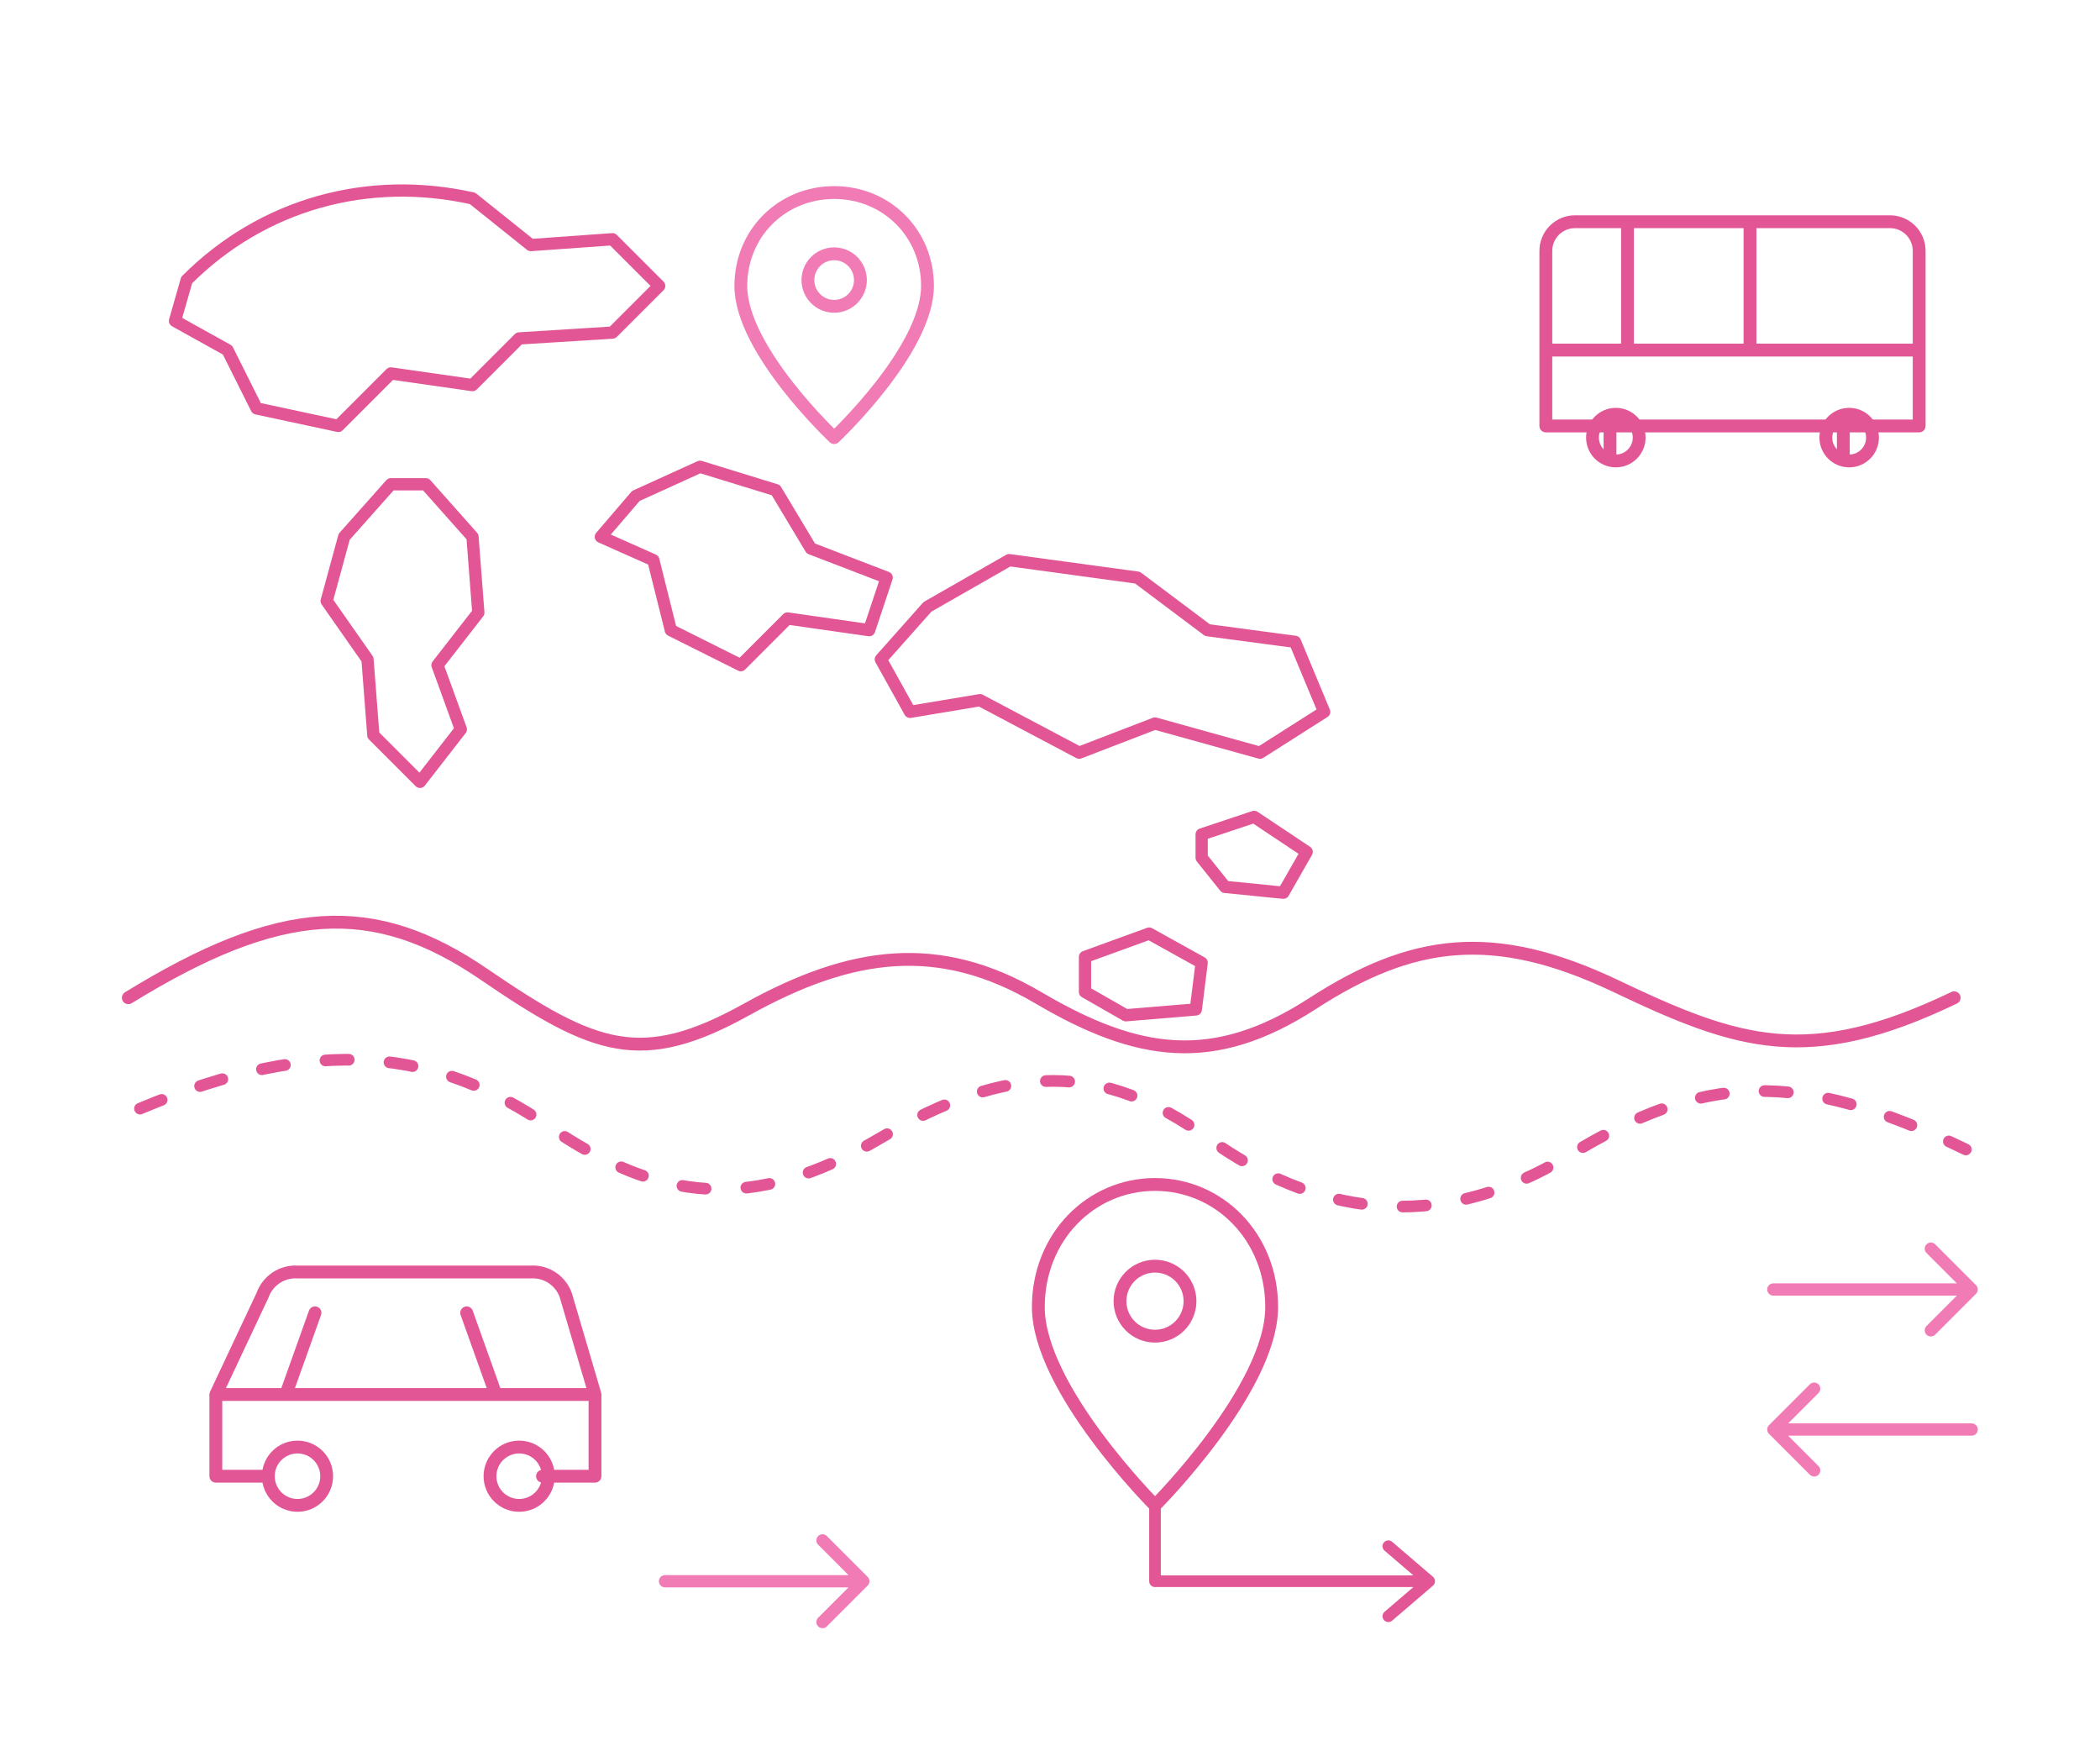
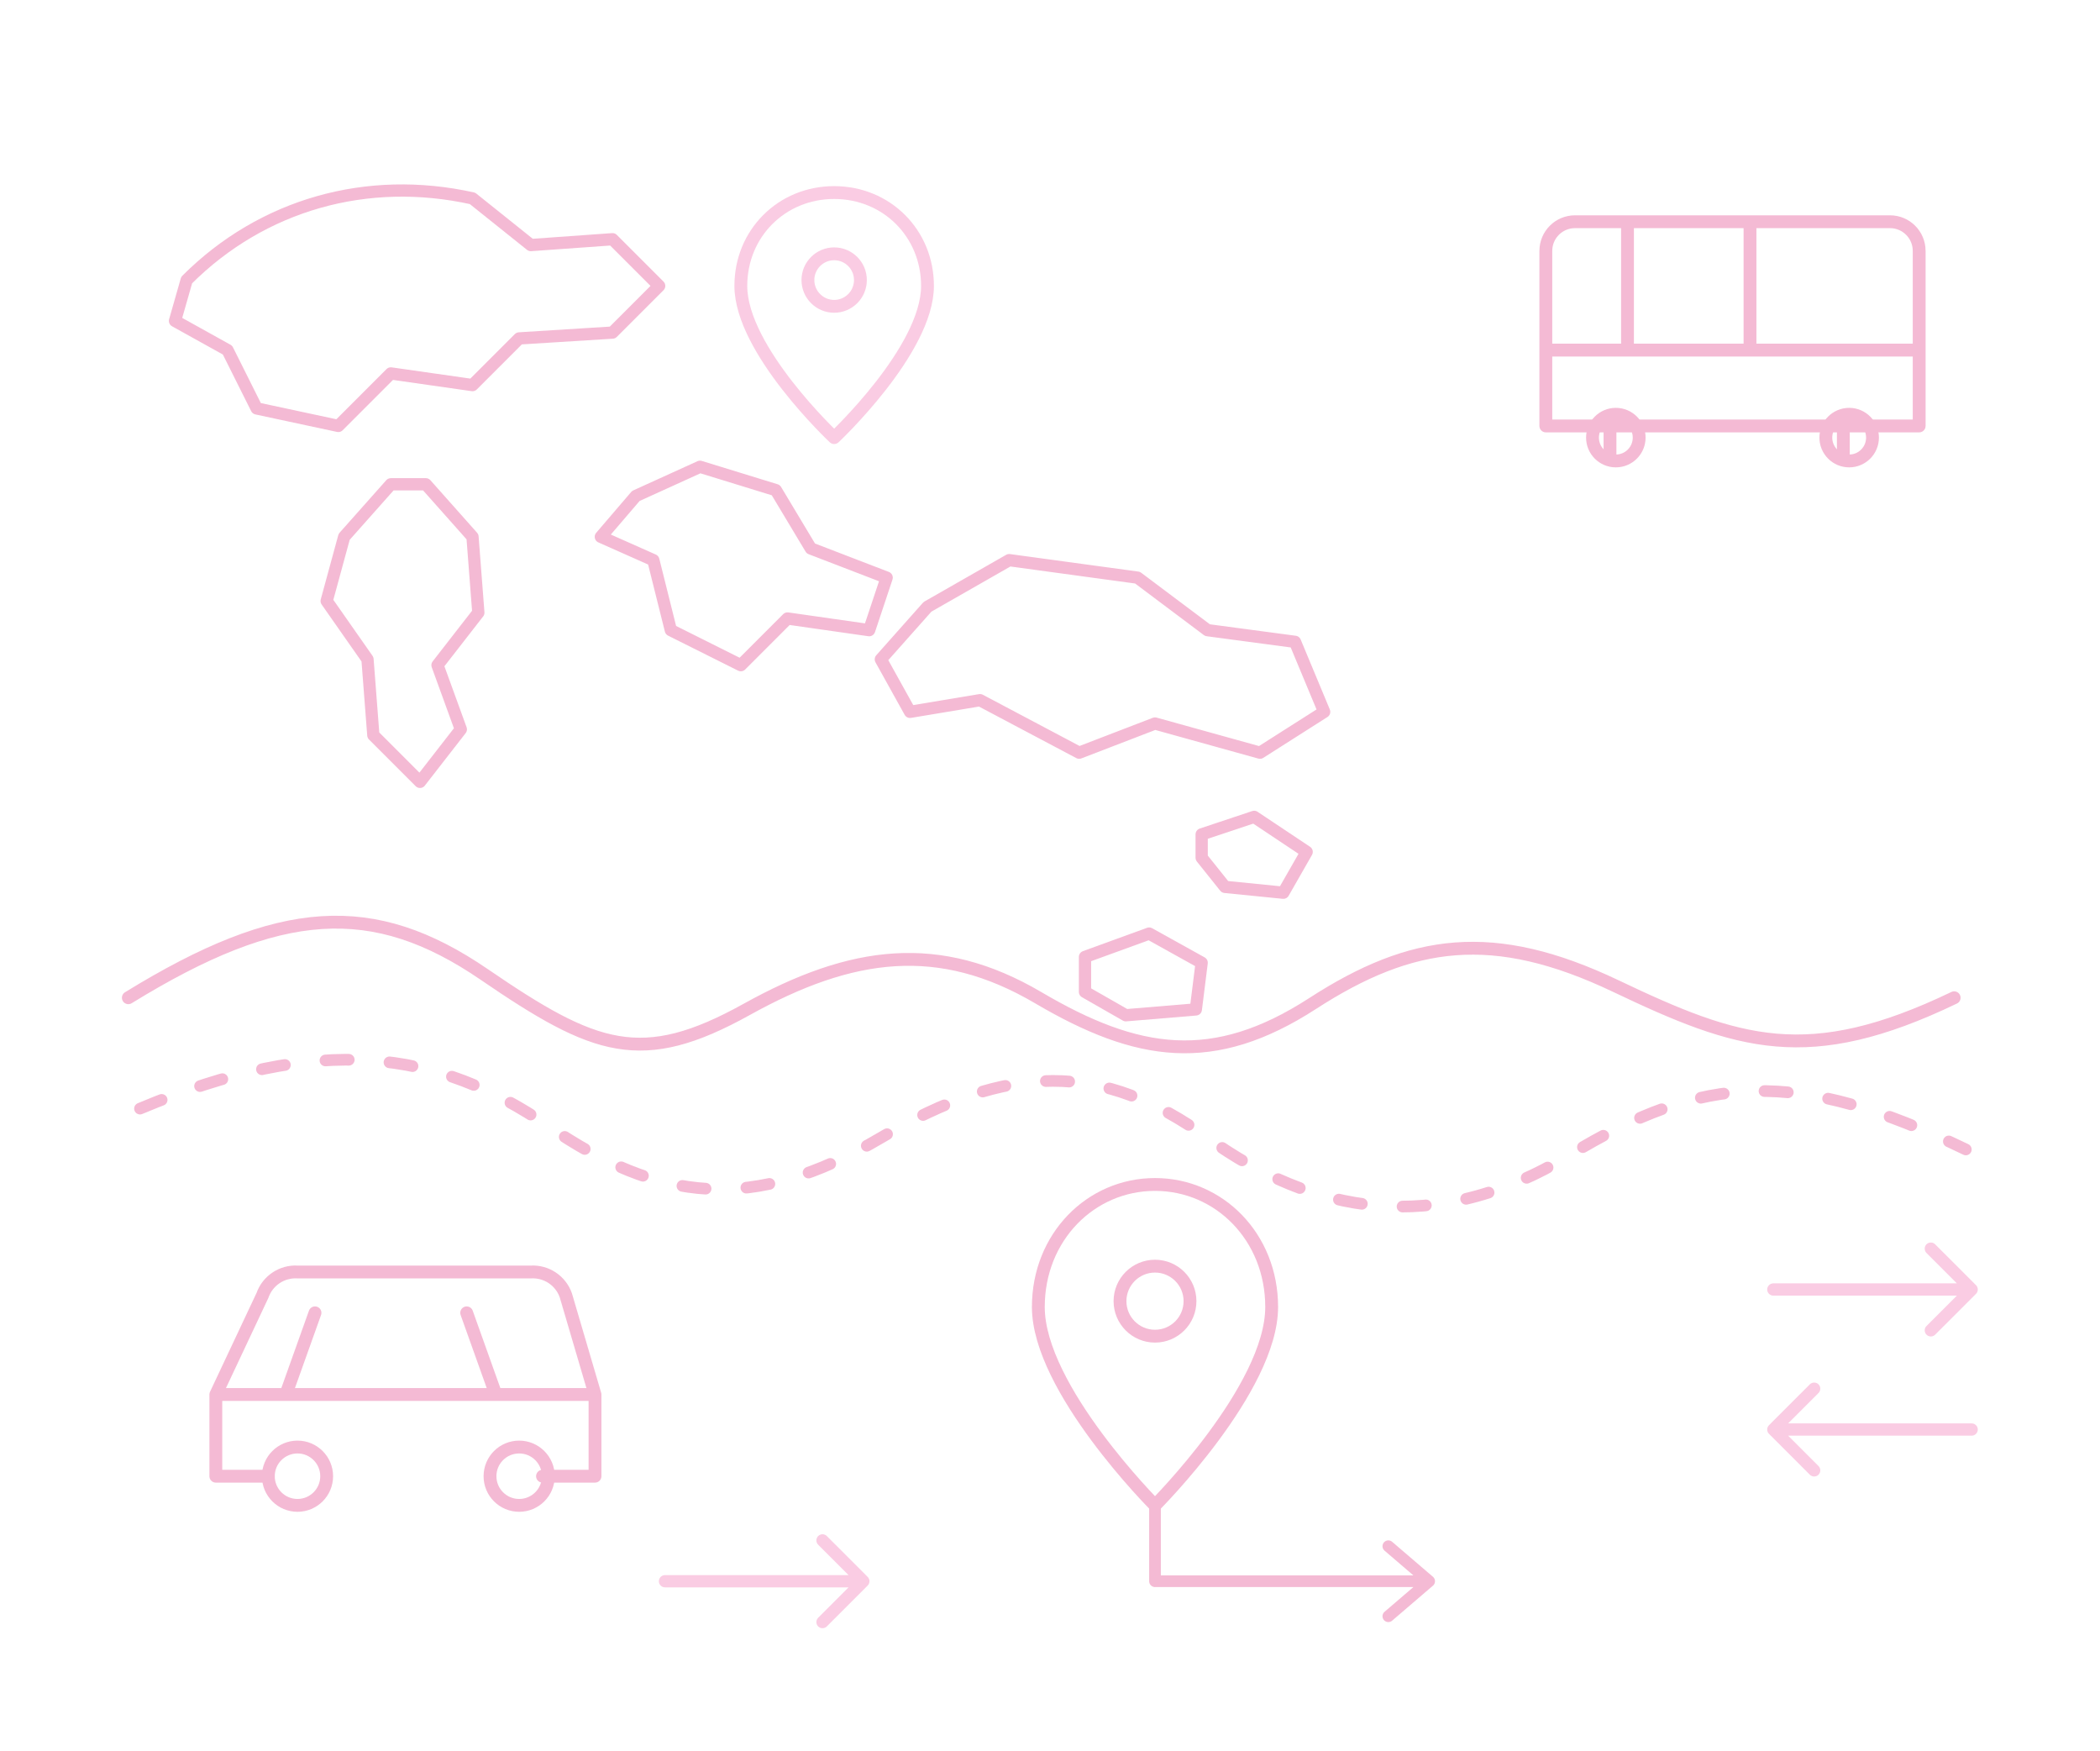
<svg xmlns="http://www.w3.org/2000/svg" width="360" height="300" viewBox="0 0 360 300" fill="none">
-   <g stroke="#db2777" stroke-linecap="round" stroke-linejoin="round" opacity=".78">
+   <g stroke="#db2777" stroke-linecap="round" stroke-linejoin="round" opacity=".32">
    <path stroke-width="2.1" d="M32 48c13-13 31-18 49-14l10 8 14-1 8 8-8 8-16 1-8 8-14-2-9 9-14-3-5-10-9-5 2-7Zm41 35 8 9 1 13-7 9 4 11-7 9-8-8-1-13-7-10 3-11 8-9Zm36 2 11-5 13 4 6 10 13 5-3 9-14-2-8 8-12-6-3-12-9-4Zm50 19 14-8 22 3 12 9 15 2 5 12-11 7-18-5-13 5-17-9-12 2-5-9 8-9Zm47 39 9-3 9 6-4 7-10-1-4-5Zm-20 21 11-4 9 5-1 8-12 1-7-4Z" />
    <path stroke-width="2.2" d="M22 171c26-16 42-17 61-4s27 16 45 6 33-12 50-2 30 12 47 1 31-13 52-3 33 14 58 2" />
    <path stroke-width="2" stroke-dasharray="4 7" d="M24 190c31-13 51-10 70 3s35 15 57 2 38-13 56 0 39 17 62 3 39-15 68-1" />
    <path stroke-width="2.2" d="M270 38h54a5 5 0 0 1 5 5v30h-64V43a5 5 0 0 1 5-5Zm-5 22h64m-50-22v22m21-22v22m-24 13v5m40-5v5" />
    <circle cx="277" cy="75" r="4" stroke-width="2.2" />
    <circle cx="317" cy="75" r="4" stroke-width="2.2" />
    <path stroke-width="2.2" d="M37 239h65l-5-17a6 6 0 0 0-6-4H51a6 6 0 0 0-6 4l-8 17Zm0 0v14h9m56-14v14h-9m-48-14h48m-39-14-5 14m31-14 5 14" />
    <circle cx="51" cy="253" r="5" stroke-width="2.2" />
    <circle cx="89" cy="253" r="5" stroke-width="2.2" />
    <path stroke-width="2.2" d="M178 224c0-12 9-21 20-21s20 9 20 21c0 14-20 34-20 34s-20-20-20-34Z" />
    <circle cx="198" cy="223" r="6" stroke-width="2.2" />
    <path stroke-width="2" d="M198 258v13h47m0 0-7-6m7 6-7 6" />
  </g>
-   <g stroke="#ec4899" stroke-linecap="round" stroke-linejoin="round" opacity=".72">
+   <g stroke="#ec4899" stroke-linecap="round" stroke-linejoin="round" opacity=".28">
    <path stroke-width="2.2" d="M127 49c0-9 7-16 16-16s16 7 16 16c0 11-16 26-16 26s-16-15-16-26Z" />
    <circle cx="143" cy="48" r="4.5" stroke-width="2.2" />
    <path stroke-width="2.1" d="M304 221h34m-7-7 7 7-7 7M338 245h-34m7-7-7 7 7 7" />
    <path stroke-width="2.1" d="M114 271h34m-7-7 7 7-7 7" />
  </g>
</svg>
